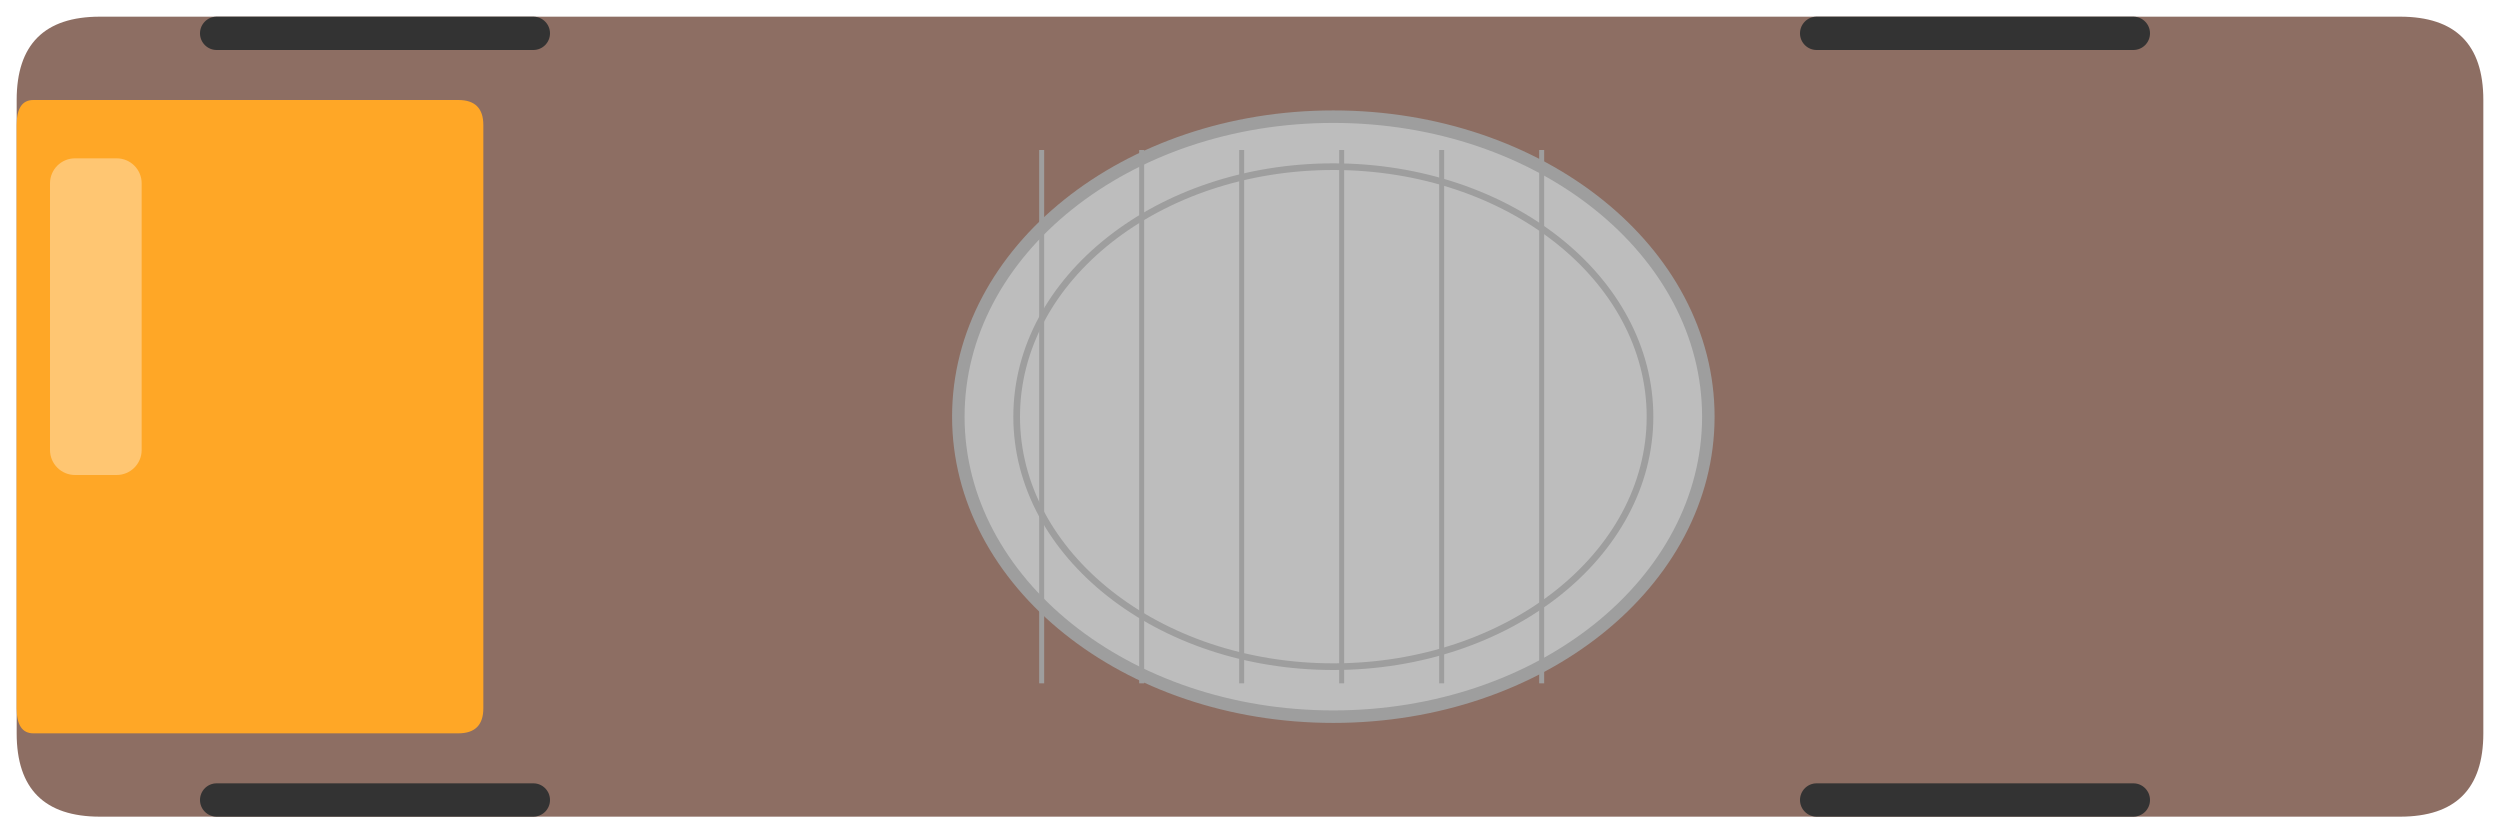
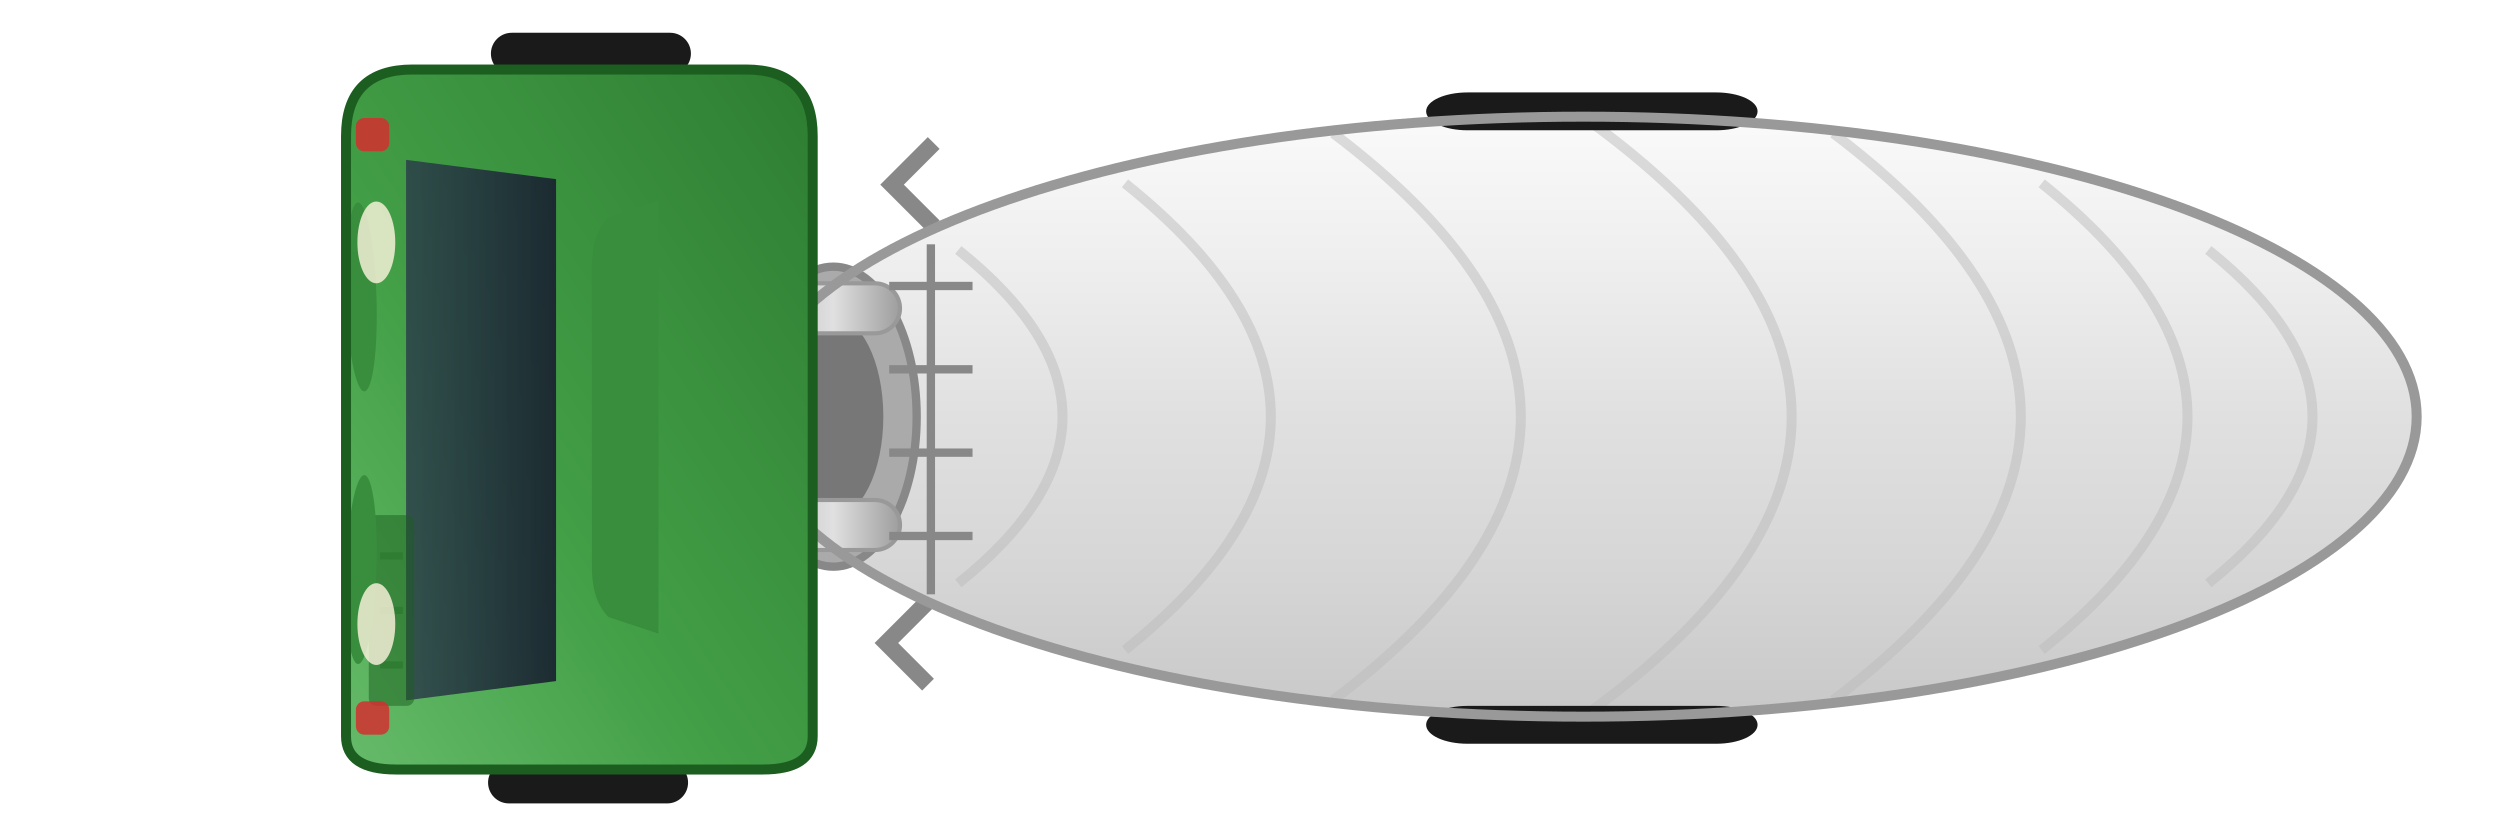
- <svg xmlns="http://www.w3.org/2000/svg" viewBox="0 0 300 100">
-   <path d="M 12,2 L 288,2 Q 298,2 298,12 L 298,88 Q 298,98 288,98 L 12,98 Q 2,98 2,88 L 2,12 Q 2,2 12,2 Z" fill="#8D6E63" />
-   <ellipse cx="160" cy="50" rx="45" ry="36" fill="#BDBDBD" stroke="#9E9E9E" stroke-width="1.5" />
-   <ellipse cx="160" cy="50" rx="38" ry="30" fill="none" stroke="#9E9E9E" stroke-width="0.8" />
-   <line x1="125" y1="18" x2="125" y2="82" stroke="#9E9E9E" stroke-width="0.6" />
-   <line x1="137" y1="18" x2="137" y2="82" stroke="#9E9E9E" stroke-width="0.6" />
-   <line x1="149" y1="18" x2="149" y2="82" stroke="#9E9E9E" stroke-width="0.6" />
-   <line x1="161" y1="18" x2="161" y2="82" stroke="#9E9E9E" stroke-width="0.6" />
-   <line x1="173" y1="18" x2="173" y2="82" stroke="#9E9E9E" stroke-width="0.6" />
-   <line x1="185" y1="18" x2="185" y2="82" stroke="#9E9E9E" stroke-width="0.6" />
-   <path d="M 4,12 L 55,12 Q 58,12 58,15 L 58,85 Q 58,88 55,88 L 4,88 Q 2,88 2,85 L 2,15 Q 2,12 4,12 Z" fill="#FFA726" />
-   <rect x="6" y="19.0" width="11.0" height="38.0" rx="3" fill="rgba(255,255,255,0.35)" />
-   <rect x="24.0" y="2" width="42" height="4" rx="2" fill="#333" />
-   <rect x="24.0" y="94" width="42" height="4" rx="2" fill="#333" />
-   <rect x="216.0" y="2" width="42" height="4" rx="2" fill="#333" />
-   <rect x="216.0" y="94" width="42" height="4" rx="2" fill="#333" />
+ <svg xmlns="http://www.w3.org/2000/svg" xmlns:xlink="http://www.w3.org/1999/xlink" viewBox="0 0 300 100" version="1.1" id="svg45">
+   <defs id="defs13">
+     <linearGradient id="greenCab" x1="3.266" y1="26.944" x2="71.852" y2="95.53" gradientTransform="matrix(0,-1.224745,0.8164966,0,19.18182,96.68182)" gradientUnits="userSpaceOnUse">
+       <stop offset="0%" style="stop-color:#66BB6A" id="stop1" />
+       <stop offset="40%" style="stop-color:#43A047" id="stop2" />
+       <stop offset="100%" style="stop-color:#2E7D32" id="stop3" />
+     </linearGradient>
+     <linearGradient id="drumWhite" x1="0%" y1="0%" x2="0%" y2="100%">
+       <stop offset="0%" style="stop-color:#FAFAFA" id="stop4" />
+       <stop offset="25%" style="stop-color:#EEEEEE" id="stop5" />
+       <stop offset="50%" style="stop-color:#E0E0E0" id="stop6" />
+       <stop offset="75%" style="stop-color:#D6D6D6" id="stop7" />
+       <stop offset="100%" style="stop-color:#C8C8C8" id="stop8" />
+     </linearGradient>
+     <linearGradient id="cabGlass" x1="0%" y1="0%" x2="0%" y2="100%">
+       <stop offset="0%" style="stop-color:#2A3A4A;stop-opacity:0.8" id="stop9" />
+       <stop offset="100%" style="stop-color:#1A2530;stop-opacity:0.95" id="stop10" />
+     </linearGradient>
+     <linearGradient id="metalCyl" x1="0%" y1="0%" x2="100%" y2="0%">
+       <stop offset="0%" style="stop-color:#BDBDBD" id="stop11" />
+       <stop offset="50%" style="stop-color:#E0E0E0" id="stop12" />
+       <stop offset="100%" style="stop-color:#9E9E9E" id="stop13" />
+     </linearGradient>
+     <linearGradient xlink:href="#cabGlass" id="linearGradient45" x1="6.803" y1="52.915" x2="6.803" y2="84.664" gradientTransform="matrix(0,-2.043013,0.5669467,0,18.72728,97.94481)" gradientUnits="userSpaceOnUse" />
+   </defs>
+   <ellipse cx="190" cy="50" rx="100" ry="36" fill="url(#drumWhite)" id="ellipse17" />
+   <g fill="none" stroke="#BBBBBB" stroke-width="1.2" opacity="0.5" id="g24">
+     <path d="M 115,30 Q 140,50 115,70" id="path18" />
+     <path d="M 135,22 Q 170,50 135,78" id="path19" />
+     <path d="M 160,16 Q 205,50 160,84" id="path20" />
+     <path d="M 190,14 Q 240,50 190,86" id="path21" />
+     <path d="M 220,16 Q 265,50 220,84" id="path22" />
+     <path d="M 245,22 Q 280,50 245,78" id="path23" />
+     <path d="M 265,30 Q 290,50 265,70" id="path24" />
+   </g>
+   <ellipse cx="100" cy="50" rx="10" ry="18" fill="#AAA" stroke="#888" stroke-width="1" id="ellipse24" />
+   <ellipse cx="100" cy="50" rx="6" ry="12" fill="#777" id="ellipse25" />
+   <path d="m 112.045,27.159 -5,-5 5,-5" fill="none" stroke="#888888" stroke-width="2" id="path25" />
+   <path d="m 111.364,72.159 -5,5 5,5" fill="none" stroke="#888888" stroke-width="2" id="path26" />
+   <rect x="92" y="34" width="16" height="6" rx="3" fill="url(#metalCyl)" stroke="#999" stroke-width="0.5" id="rect26" />
+   <rect x="92" y="60" width="16" height="6" rx="3" fill="url(#metalCyl)" stroke="#999" stroke-width="0.5" id="rect27" />
+   <g stroke="#888888" stroke-width="1" fill="none" id="g31" transform="translate(-148.2954,-0.6818182)">
+     <line x1="260" y1="30" x2="260" y2="72" id="line27" />
+     <line x1="255" y1="35" x2="265" y2="35" id="line28" />
+     <line x1="255" y1="45" x2="265" y2="45" id="line29" />
+     <line x1="255" y1="55" x2="265" y2="55" id="line30" />
+     <line x1="255" y1="65" x2="265" y2="65" id="line31" />
+   </g>
+   <rect x="58.909" y="3.932" width="24" height="5" rx="2.5" fill="#1a1a1a" id="rect40" />
+   <rect x="58.568" y="91.409" width="24" height="5" rx="2.5" fill="#1a1a1a" id="rect41" />
+   <rect x="171.136" y="11.091" width="39.773" height="4.544" rx="4.972" fill="#1a1a1a" id="rect43" style="stroke-width:1.344" />
+   <rect x="171.136" y="84.706" width="39.773" height="4.544" rx="4.972" fill="#1a1a1a" id="rect45" style="stroke-width:1.344" />
+   <ellipse cx="190" cy="50" rx="100" ry="36" fill="none" stroke="#999" stroke-width="1.2" id="ellipse45" />
+   <path d="m 41.182,88.682 v -72 q 0,-8 8,-8 h 40 q 8,0 8,8 v 72 q 0,4 -6,4 h -44 q -6,0 -6,-4 z" fill="url(#greenCab)" id="path13" style="fill:url(#greenCab)" />
+   <path d="M 48.727,84.045 V 19.182 l 18,2.317 v 60.231 z" fill="url(#cabGlass)" id="path14" style="fill:url(#linearGradient45);stroke-width:1.076" />
+   <rect x="44.251" y="61.804" width="5.454" height="22.9" rx="0.909" fill="#1b5e20" opacity="0.5" id="rect15" style="stroke-width:0.862" />
+   <line x1="45.614" y1="66.711" x2="48.341" y2="66.711" stroke="#2e7d32" stroke-width="0.862" id="line15" />
+   <line x1="45.614" y1="73.254" x2="48.341" y2="73.254" stroke="#2e7d32" stroke-width="0.862" id="line16" />
+   <line x1="45.614" y1="79.797" x2="48.341" y2="79.797" stroke="#2e7d32" stroke-width="0.862" id="line17" />
+   <path d="m 79.023,76.045 v -52 l -6,2 q -2,2 -2,6 v 36 q 0,4 2,6 z" fill="#388e3c" id="path17" />
+   <ellipse cx="47.781" cy="61.308" rx="2.12" ry="11.29" fill="#388e3c" transform="matrix(0.8443188,-0.5358412,0.04893137,0.9988021,0,0)" id="ellipse31" style="stroke-width:0.925" />
+   <ellipse cx="53.632" cy="39.656" rx="2.12" ry="11.29" fill="#388e3c" transform="matrix(0.8443188,0.5358412,-0.04893137,0.9988021,0,0)" id="ellipse33" style="stroke-width:0.925" />
+   <ellipse cx="45.16" cy="29.089" rx="2.272" ry="4.907" fill="#fff5e0" opacity="0.8" id="ellipse35" style="stroke-width:0.862" />
+   <ellipse cx="45.16" cy="74.89" rx="2.272" ry="4.907" fill="#fff5e0" opacity="0.8" id="ellipse37" style="stroke-width:0.862" />
+   <rect x="-88.159" y="42.705" width="4" height="4" rx="1" fill="#d32f2f" opacity="0.85" id="rect38" transform="rotate(-90)" />
+   <rect x="-18.159" y="42.705" width="4" height="4" rx="1" fill="#d32f2f" opacity="0.85" id="rect39" transform="rotate(-90)" />
+   <path d="m 41.523,88.341 v -72 q 0,-8 8,-8 h 40 q 8,0 8,8 v 72 q 0,4 -6,4 h -44 q -6,0 -6,-4 z" fill="none" stroke="#1b5e20" stroke-width="1.2" id="path45" />
+   <rect style="fill:#000000;fill-opacity:0" id="rect46" width="7.5" height="1.023" x="254.318" y="56.932" rx="3" />
+   <rect style="fill:#000000;fill-opacity:0" id="rect47" width="22.841" height="70.909" x="250.909" y="11.25" rx="3" />
+   <rect style="fill:#000000;fill-opacity:0" id="rect48" width="6.136" height="15.682" x="256.023" y="11.591" rx="3" />
</svg>
